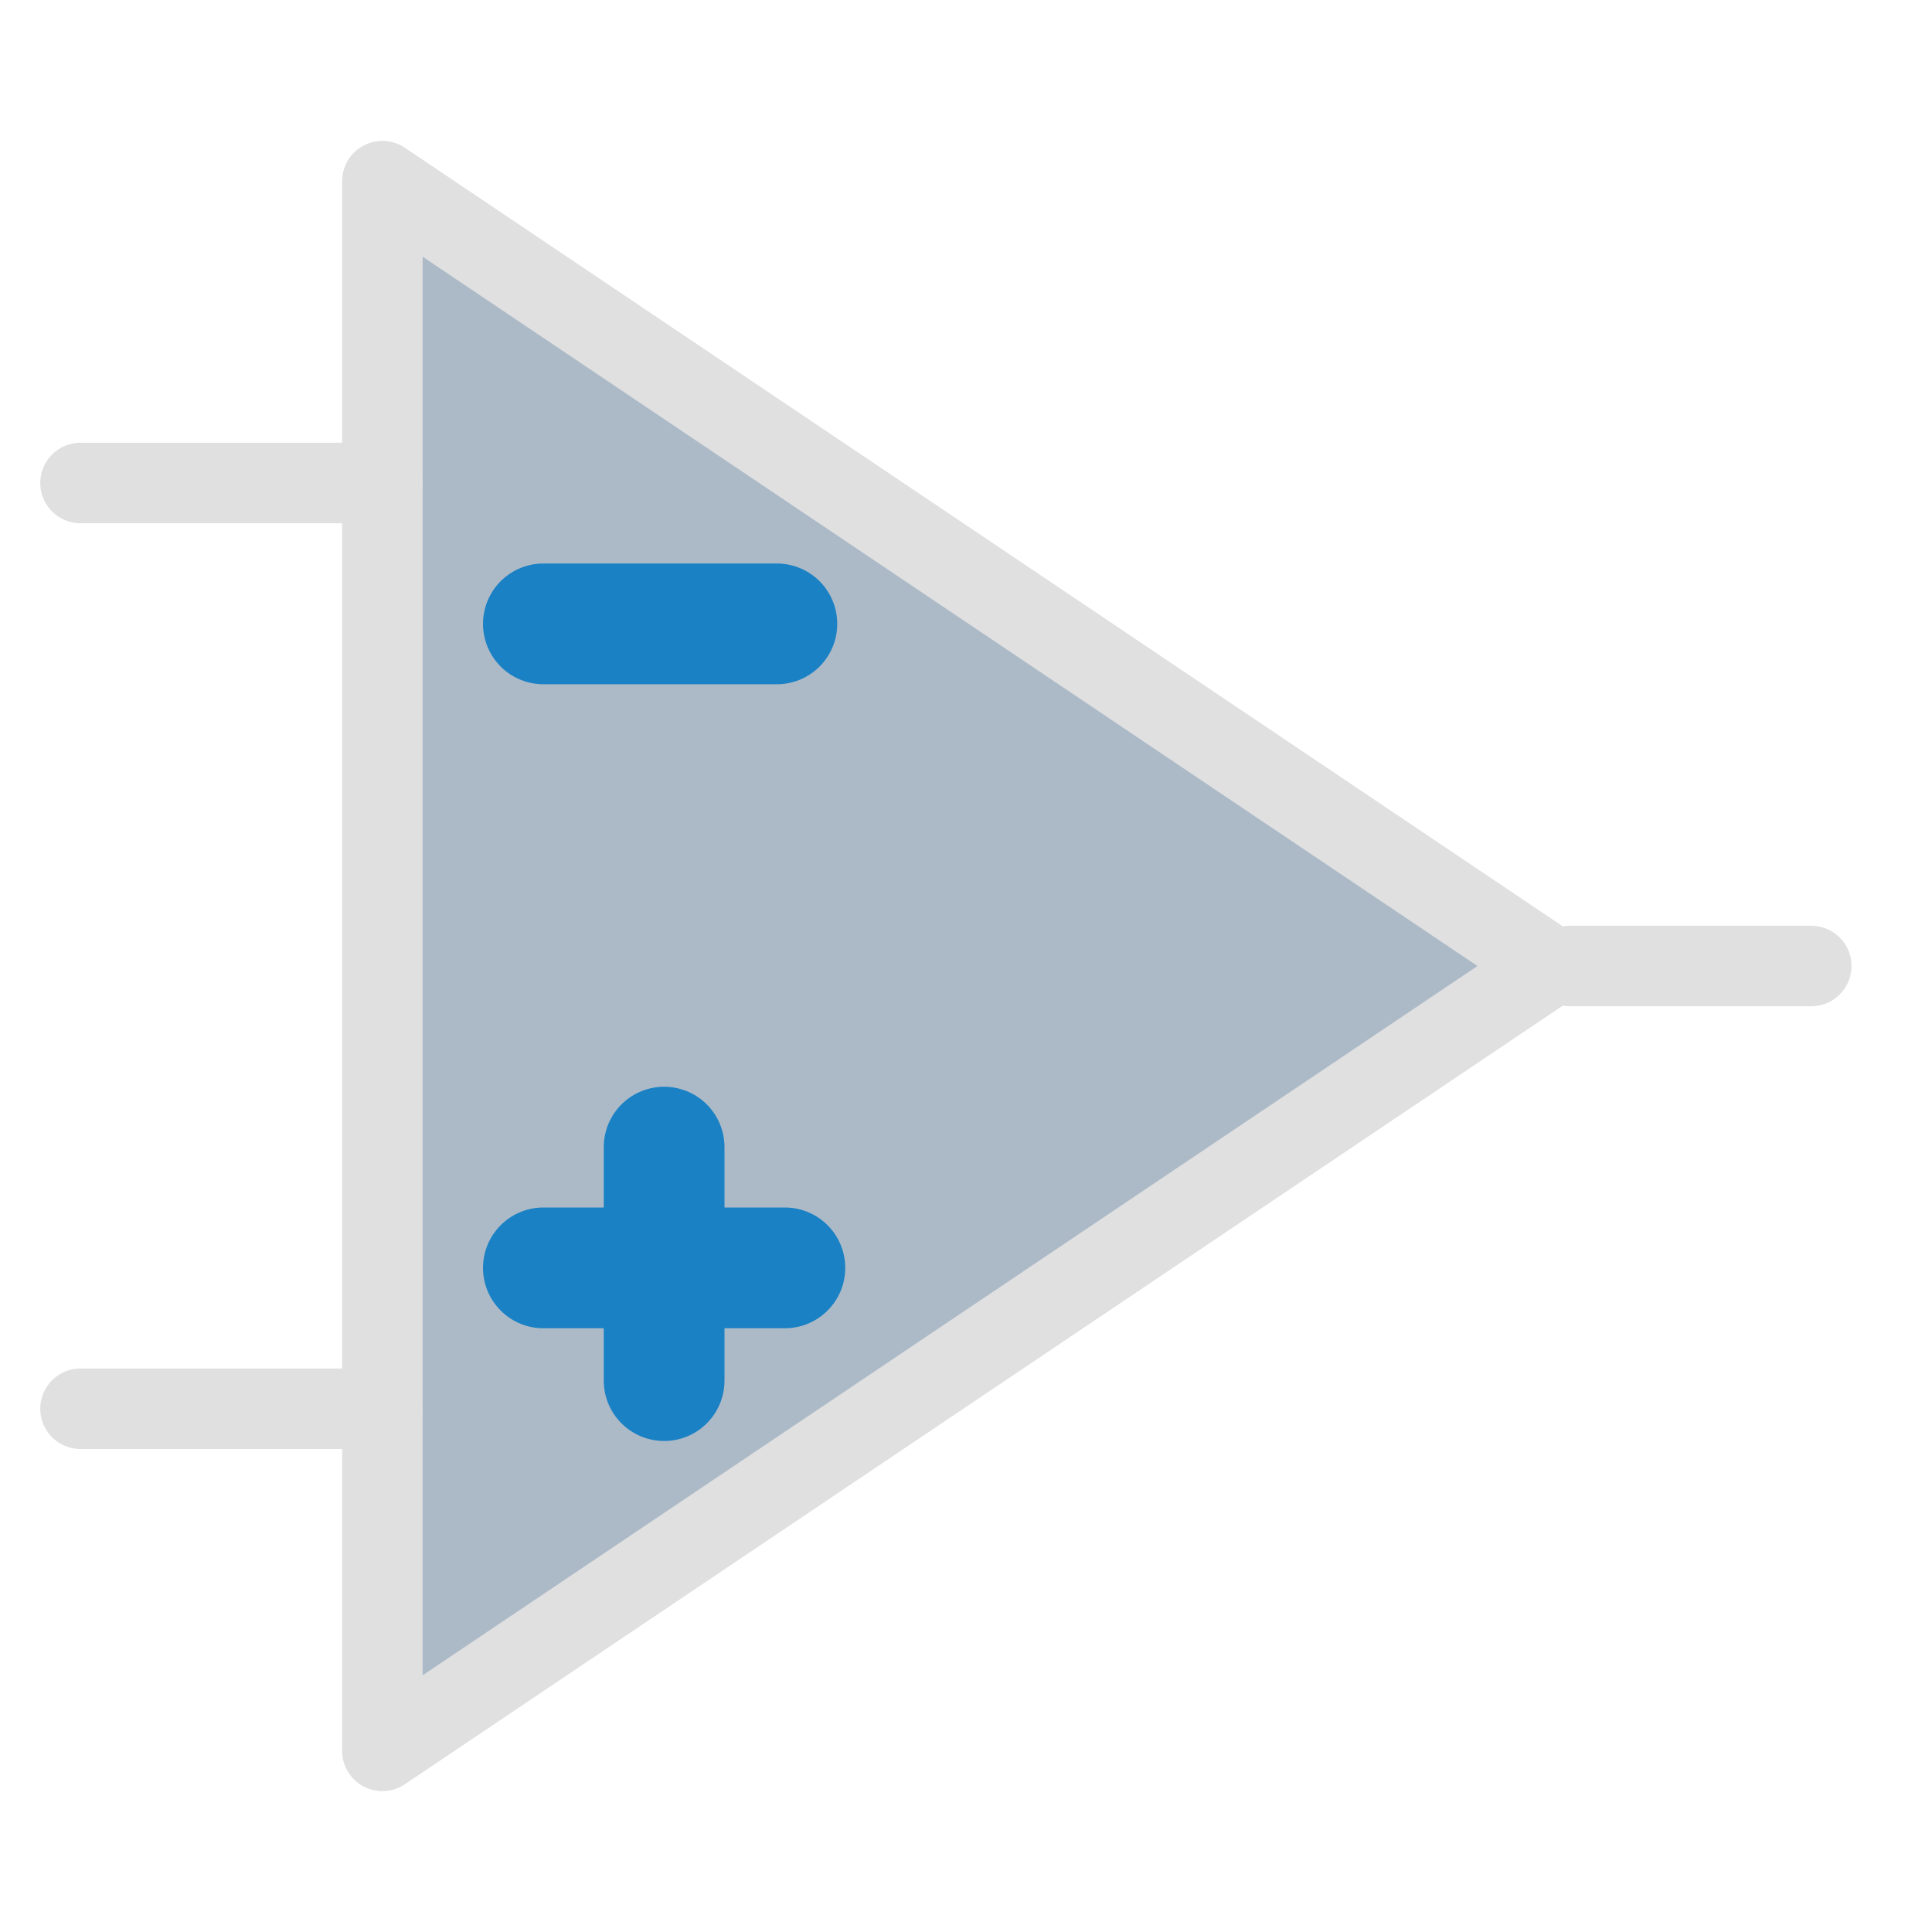
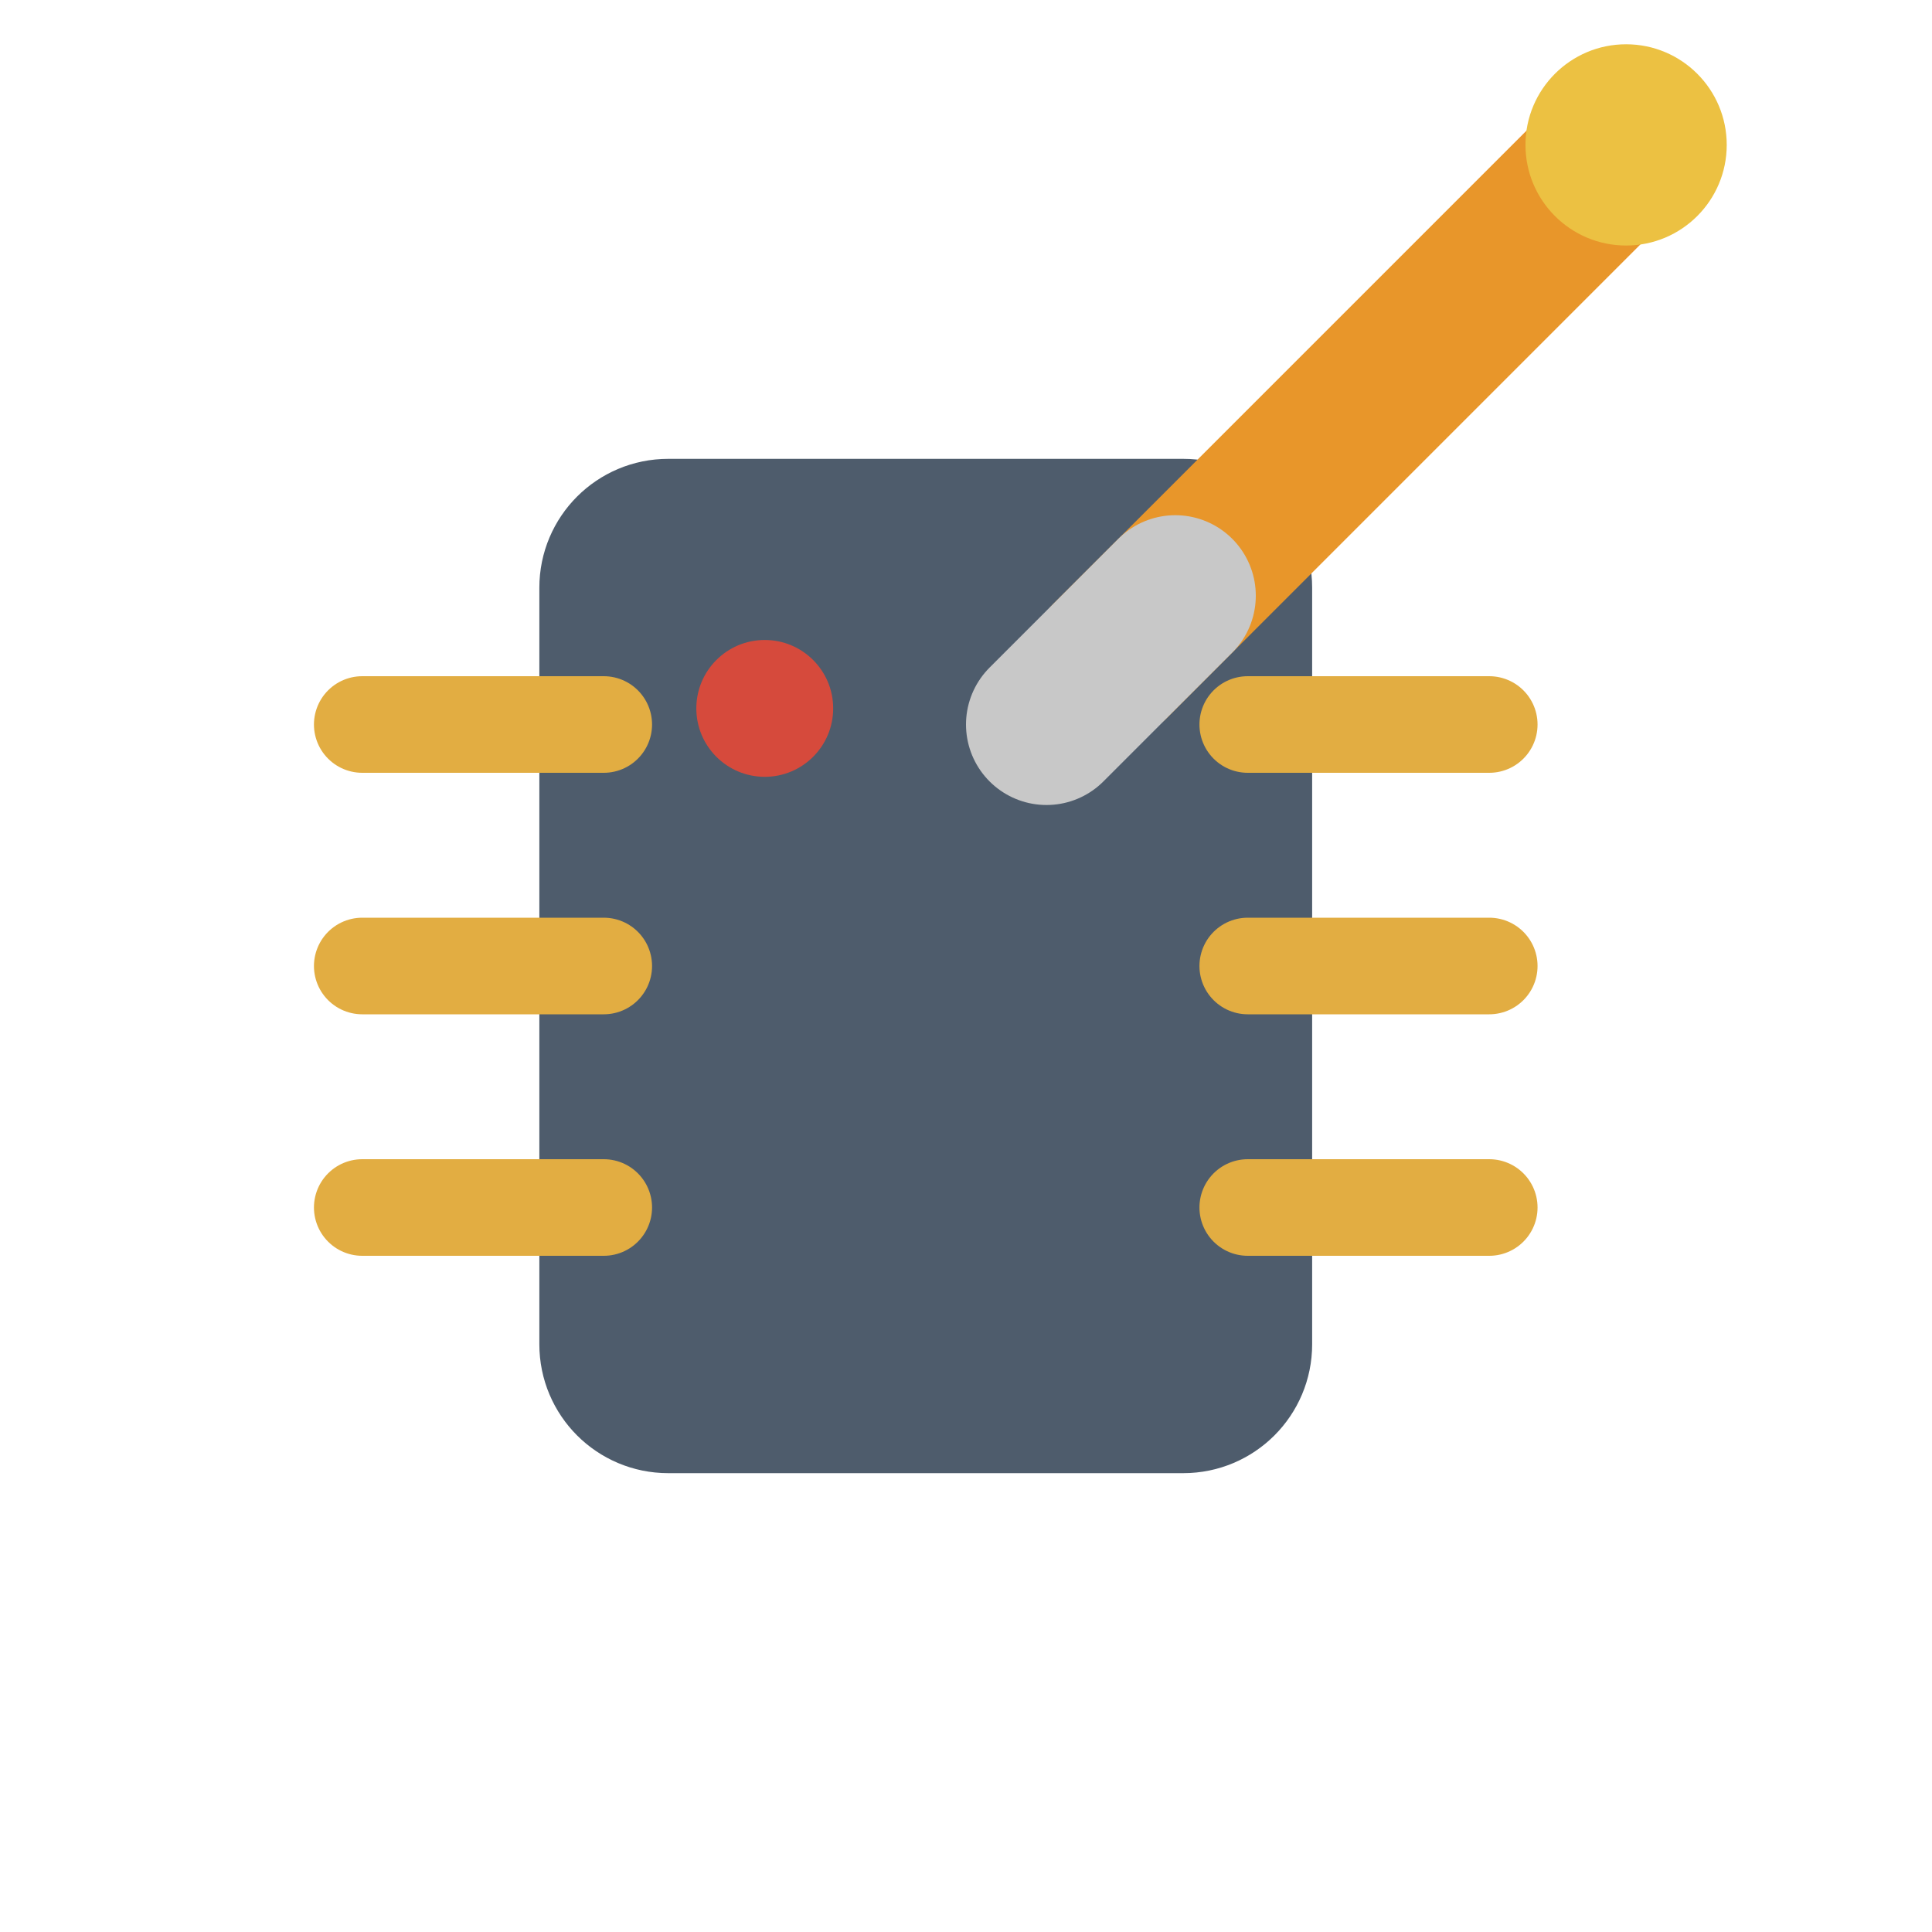
- <svg xmlns="http://www.w3.org/2000/svg" id="Слой_1" data-name="Слой 1" viewBox="0 0 48 48" version="1.1" width="48" height="48">
-   <defs id="defs1617">
-     <style id="style1615">.cls-1{fill:#b9b9b9;}.cls-2{fill:#545454;}</style>
-   </defs>
-   <path style="fill:#acbac8;fill-opacity:1;stroke:#e0e0e0;stroke-width:2;stroke-linecap:butt;stroke-linejoin:round;stroke-miterlimit:4;stroke-dasharray:none;stroke-opacity:1" d="m 9.5,4.5 v 39 L 38.5,24 Z" id="path2231" />
-   <path style="fill:none;stroke:#1a81c4;stroke-width:3;stroke-linecap:round;stroke-linejoin:miter;stroke-miterlimit:4;stroke-dasharray:none;stroke-opacity:1" d="m 13.5,15.5 h 5.801" id="path2229" />
-   <path style="fill:none;stroke:#e0e0e0;stroke-width:2;stroke-linecap:round;stroke-linejoin:round;stroke-miterlimit:4;stroke-dasharray:none;stroke-opacity:1" d="m 39,24 h 6" id="path2233" />
-   <path style="fill:none;stroke:#e0e0e0;stroke-width:2;stroke-linecap:round;stroke-linejoin:round;stroke-miterlimit:4;stroke-dasharray:none;stroke-opacity:1" d="M 2,12 9.5,12" id="path2235" />
-   <path style="fill:none;stroke:#e0e0e0;stroke-width:2;stroke-linecap:round;stroke-linejoin:round;stroke-miterlimit:4;stroke-dasharray:none;stroke-opacity:1" d="M 2,35 H 9.5" id="path2237" />
-   <path style="fill:none;stroke:#1a81c4;stroke-width:3;stroke-linecap:round;stroke-linejoin:miter;stroke-miterlimit:4;stroke-dasharray:none;stroke-opacity:1" d="m 13.5,31.5 6,-1e-6" id="path839" />
-   <path style="fill:none;stroke:#1a81c4;stroke-width:3;stroke-linecap:round;stroke-linejoin:miter;stroke-miterlimit:4;stroke-dasharray:none;stroke-opacity:1" d="M 16.5,34.301 V 28.5" id="path841" />
+ <svg xmlns="http://www.w3.org/2000/svg" viewBox="0 0 24 24" width="24" height="24" version="1.1">
+   <rect x="7.5" y="6.5" width="8.0" height="11.0" rx="0.8" ry="0.8" fill="#4e5c6c" stroke="#4e5c6c" stroke-width="1.6" />
+   <polyline points="4.500,9.000 7.500,9.000" fill="none" stroke="#e2ad42" stroke-width="1.2" stroke-linecap="round" stroke-linejoin="round" />
+   <polyline points="15.500,9.000 18.500,9.000" fill="none" stroke="#e2ad42" stroke-width="1.2" stroke-linecap="round" stroke-linejoin="round" />
+   <polyline points="4.500,12.000 7.500,12.000" fill="none" stroke="#e2ad42" stroke-width="1.2" stroke-linecap="round" stroke-linejoin="round" />
+   <polyline points="15.500,12.000 18.500,12.000" fill="none" stroke="#e2ad42" stroke-width="1.2" stroke-linecap="round" stroke-linejoin="round" />
+   <polyline points="4.500,15.000 7.500,15.000" fill="none" stroke="#e2ad42" stroke-width="1.2" stroke-linecap="round" stroke-linejoin="round" />
+   <polyline points="15.500,15.000 18.500,15.000" fill="none" stroke="#e2ad42" stroke-width="1.2" stroke-linecap="round" stroke-linejoin="round" />
+   <circle cx="9.5" cy="8.8" r="0.85" fill="#d64a3c" />
+   <polyline points="13.800,8.200 20.200,1.800" fill="none" stroke="#e8962a" stroke-width="2.0" stroke-linecap="round" stroke-linejoin="round" />
+   <circle cx="20.2" cy="1.8" r="1.25" fill="#ecc142" />
+   <polyline points="13.000,9.000 14.600,7.400" fill="none" stroke="#c8c8c8" stroke-width="2.0" stroke-linecap="round" stroke-linejoin="round" />
</svg>
